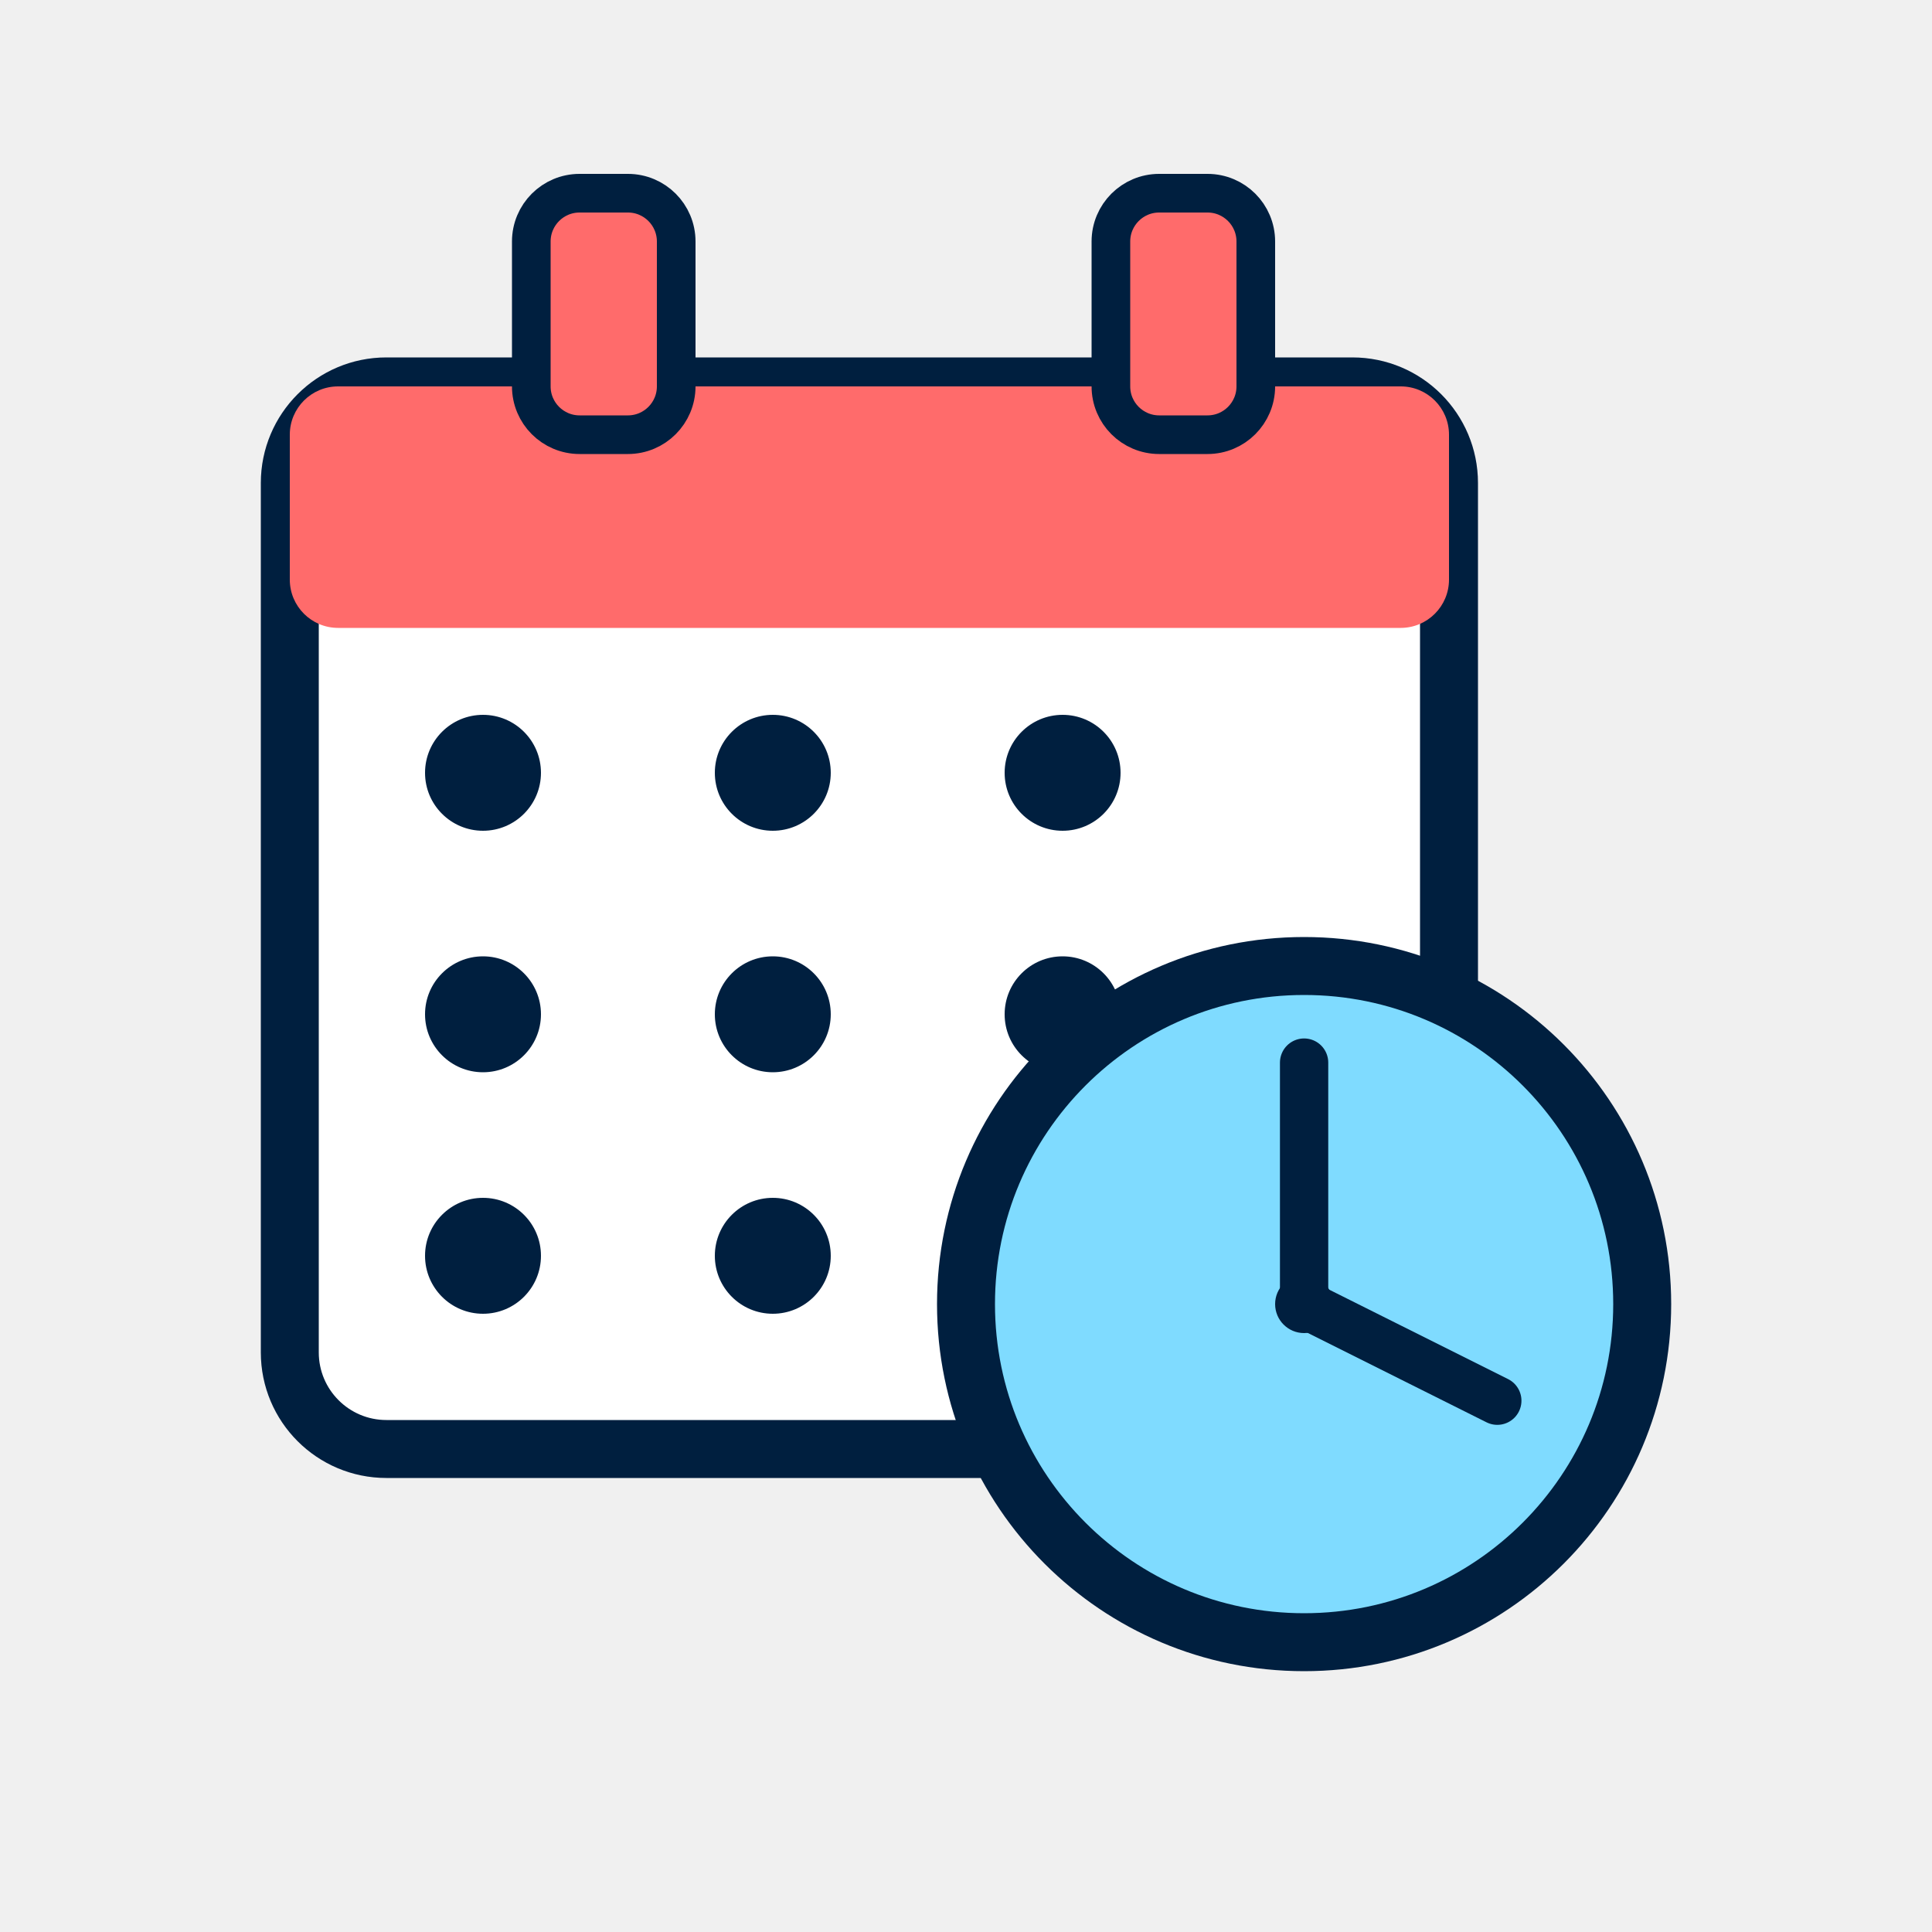
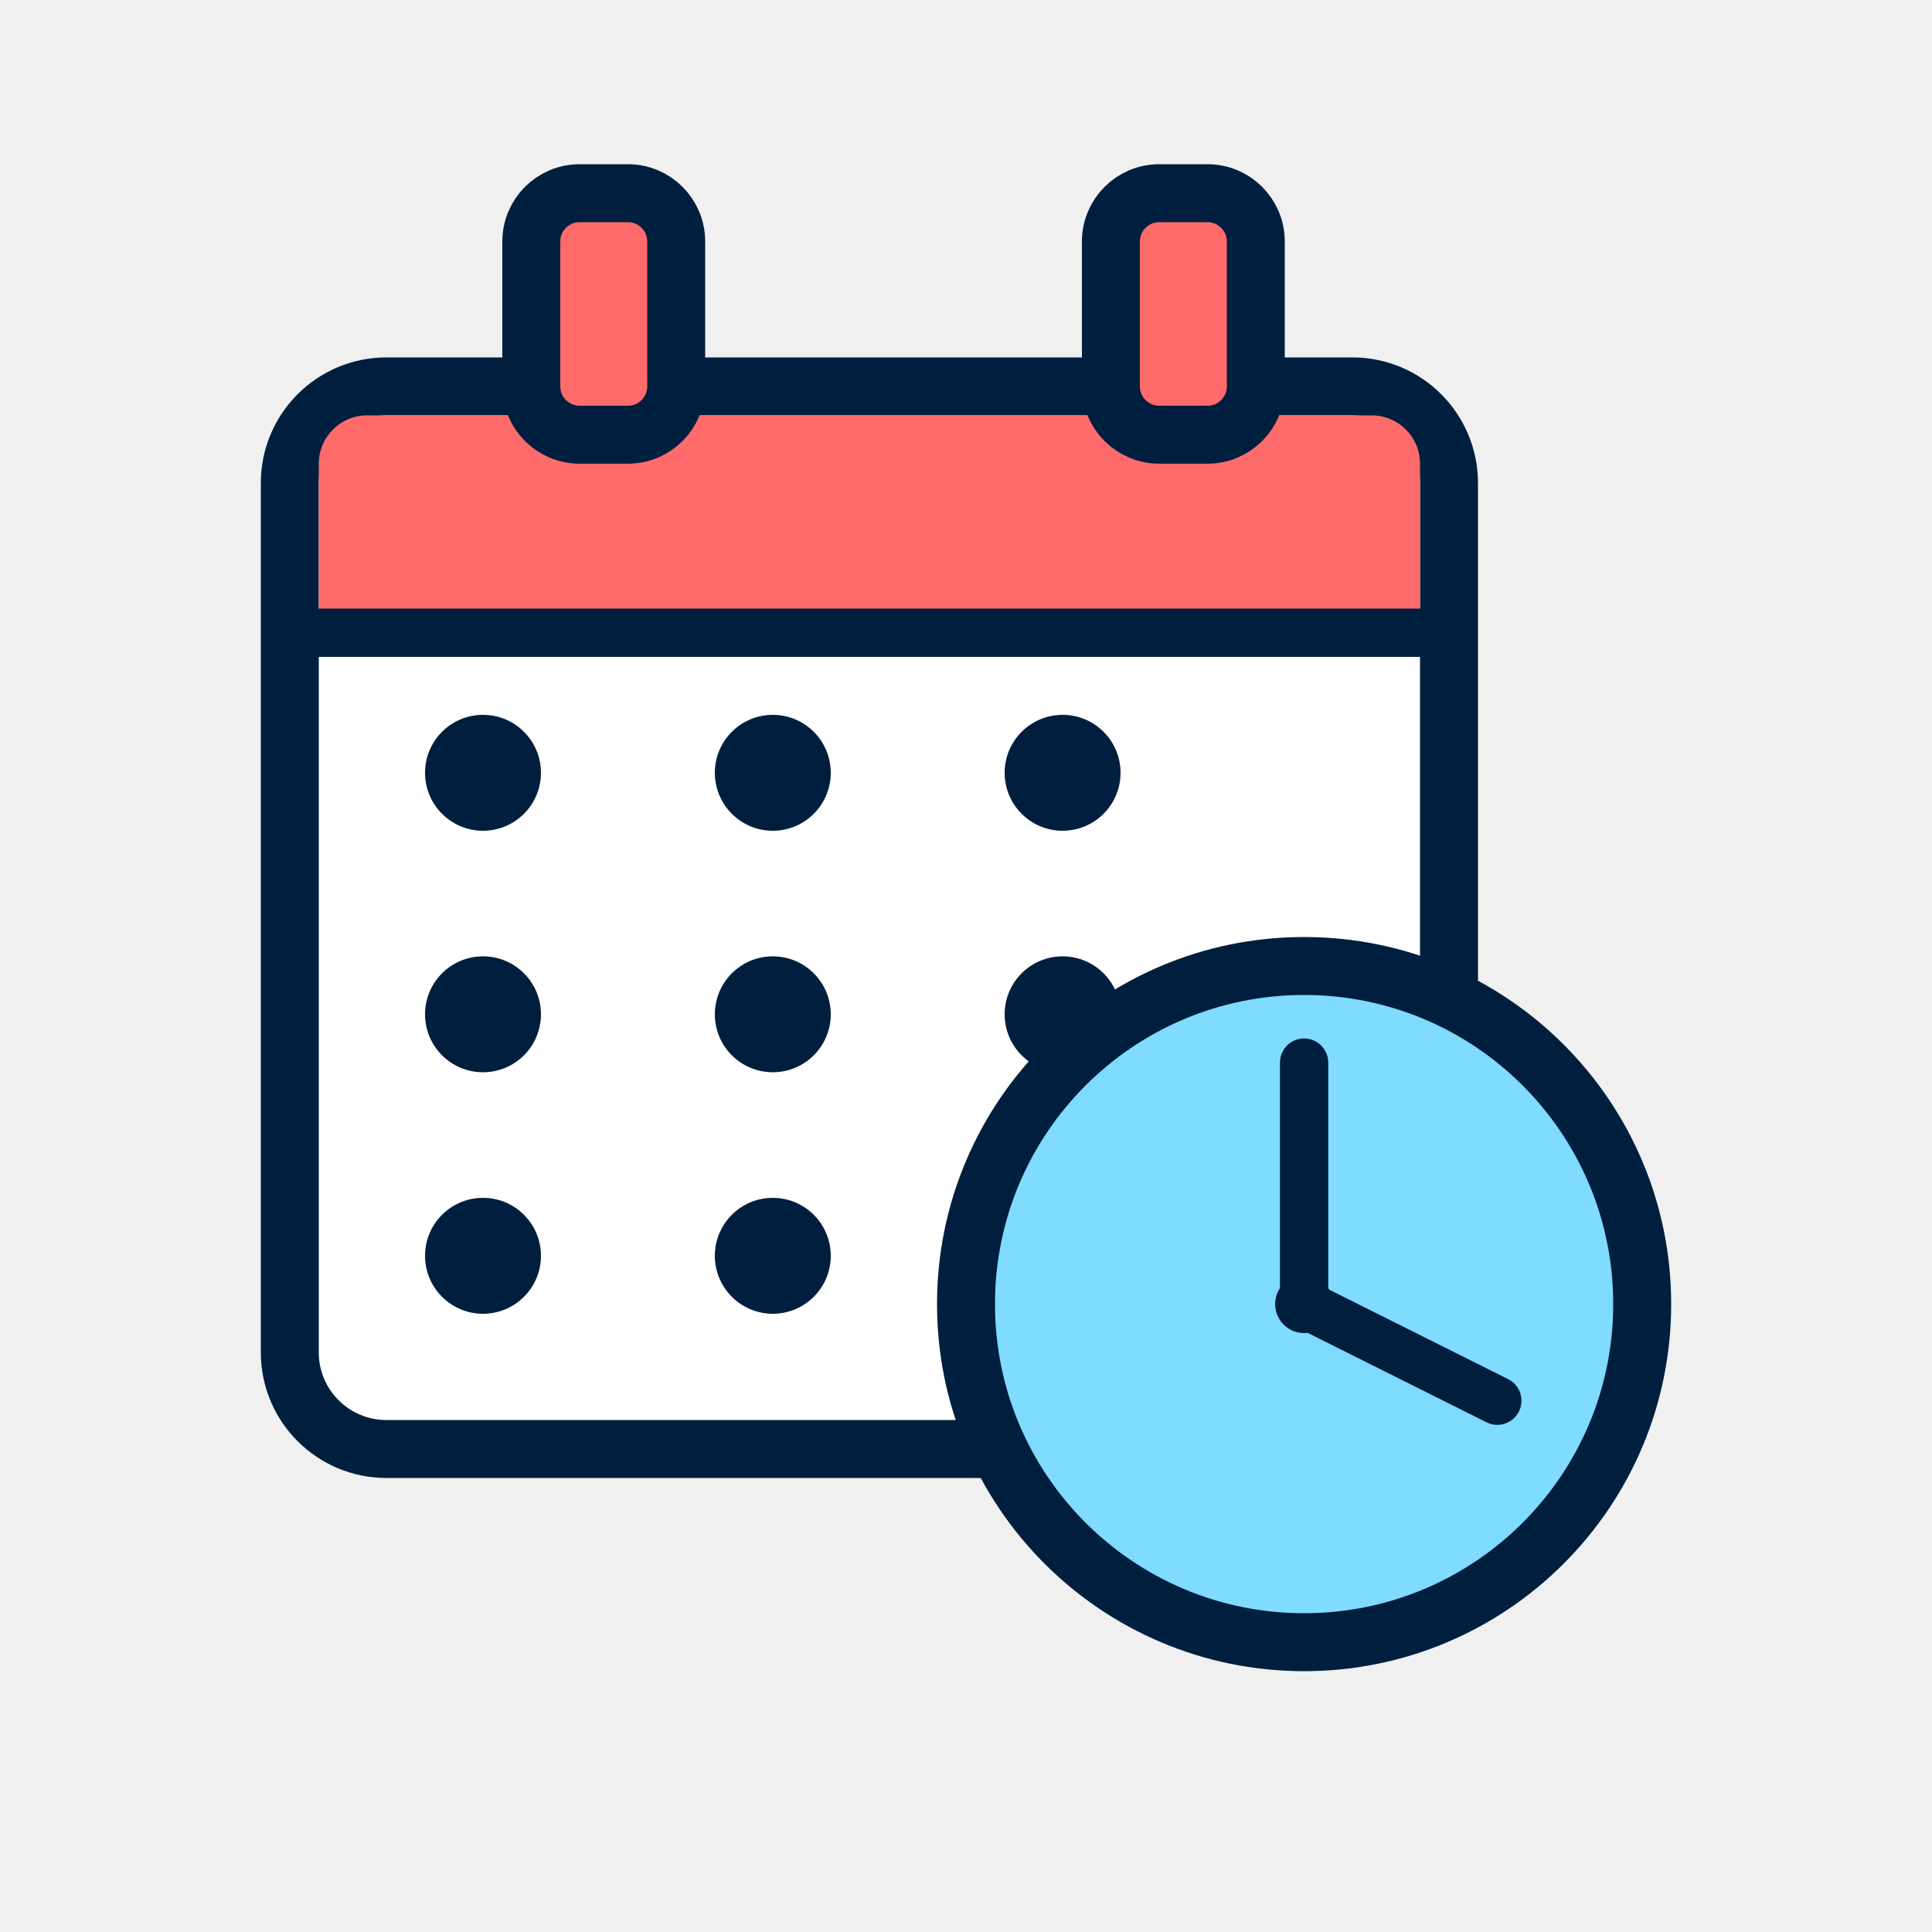
<svg xmlns="http://www.w3.org/2000/svg" width="200" height="200" viewBox="0 0 200 200" fill="none">
  <rect x="30" y="40" width="120" height="110" rx="10" stroke="#001F3F" stroke-width="6" fill="white" />
-   <rect x="30" y="40" width="120" height="25" rx="5" fill="#FF6B6B" />
+   <rect x="33" y="43" width="114" height="25" rx="5" fill="#FF6B6B" />
+   <rect x="30" y="63" width="120" height="5" rx="0" fill="#001F3F" />
  <circle cx="50" cy="80" r="6" fill="#001F3F" />
  <circle cx="80" cy="80" r="6" fill="#001F3F" />
  <circle cx="110" cy="80" r="6" fill="#001F3F" />
  <circle cx="50" cy="105" r="6" fill="#001F3F" />
  <circle cx="80" cy="105" r="6" fill="#001F3F" />
  <circle cx="110" cy="105" r="6" fill="#001F3F" />
  <circle cx="50" cy="130" r="6" fill="#001F3F" />
  <circle cx="80" cy="130" r="6" fill="#001F3F" />
  <circle cx="110" cy="130" r="6" fill="#001F3F" />
-   <rect x="55" y="20" width="15" height="25" rx="5" fill="#FF6B6B" stroke="#001F3F" stroke-width="4" />
-   <rect x="115" y="20" width="15" height="25" rx="5" fill="#FF6B6B" stroke="#001F3F" stroke-width="4" />
+   <rect x="55" y="20" width="15" height="25" rx="5" fill="#FF6B6B" stroke="#001F3F" stroke-width="6" />
+   <rect x="115" y="20" width="15" height="25" rx="5" fill="#FF6B6B" stroke="#001F3F" stroke-width="6" />
  <circle cx="135" cy="135" r="35" fill="#7FDBFF" stroke="#001F3F" stroke-width="6" />
  <line x1="135" y1="135" x2="135" y2="110" stroke="#001F3F" stroke-width="5" stroke-linecap="round" />
  <line x1="135" y1="135" x2="155" y2="145" stroke="#001F3F" stroke-width="5" stroke-linecap="round" />
  <circle cx="135" cy="135" r="3" fill="#001F3F" />
</svg>
